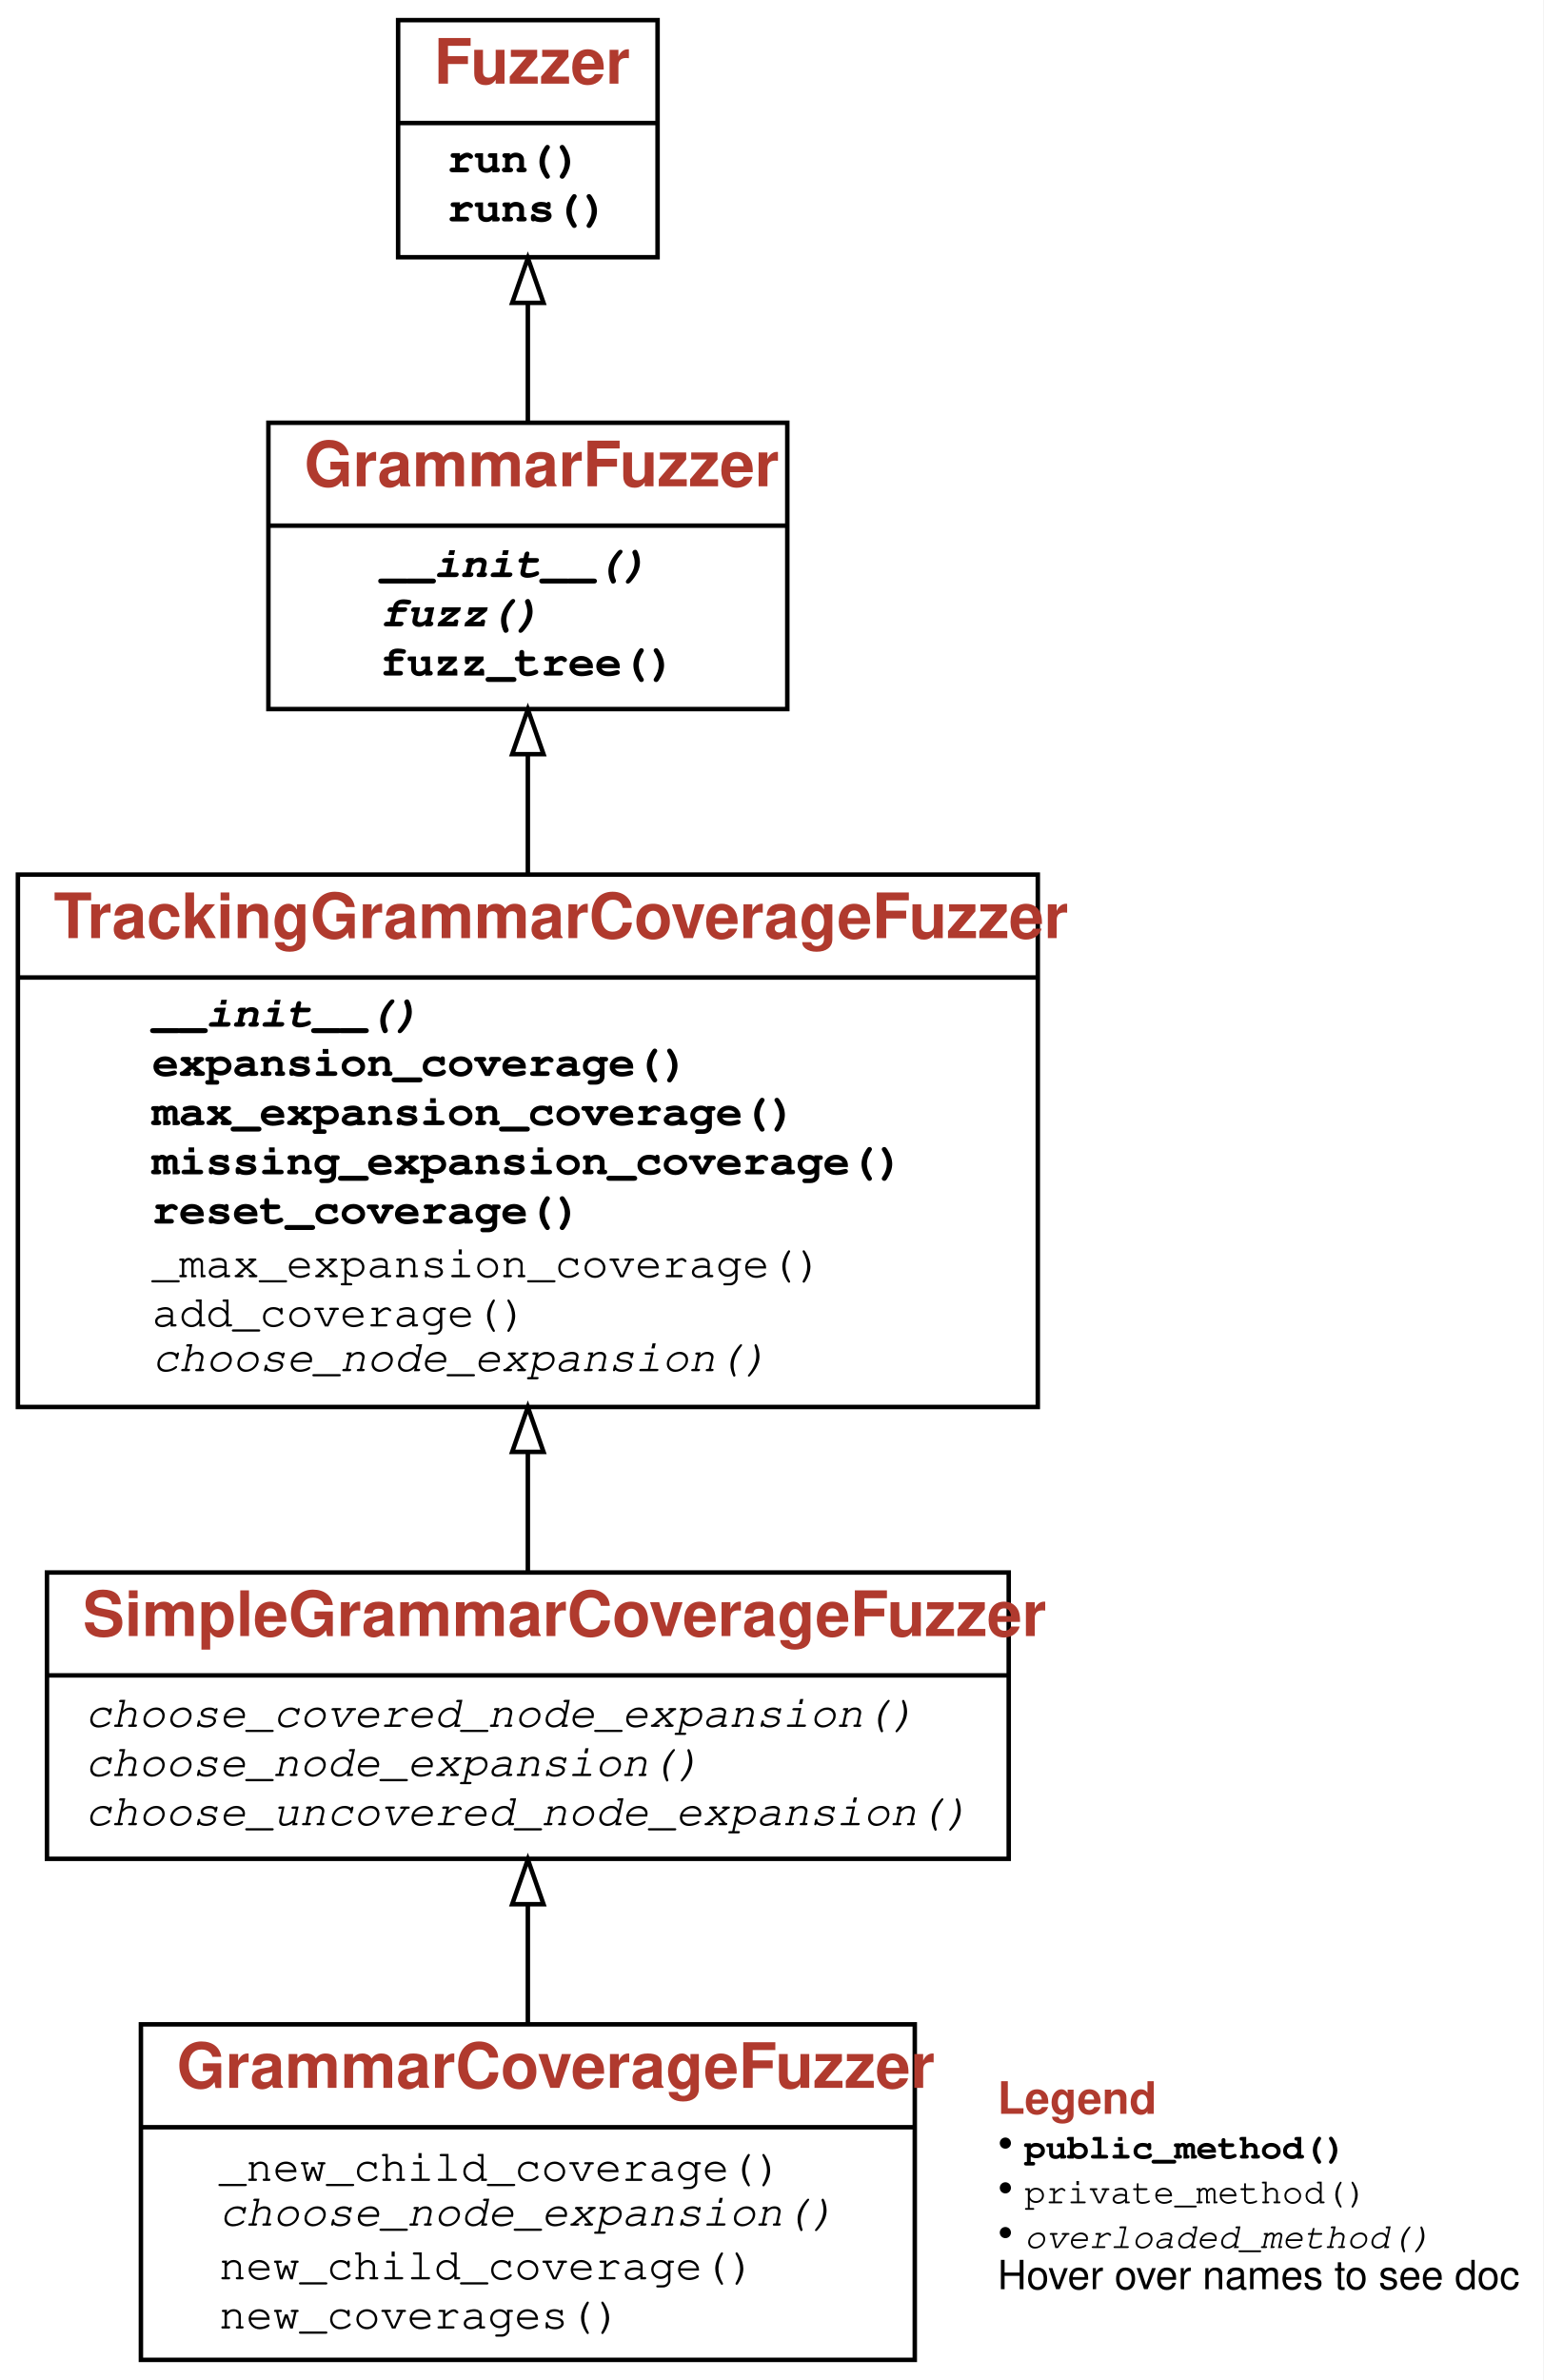
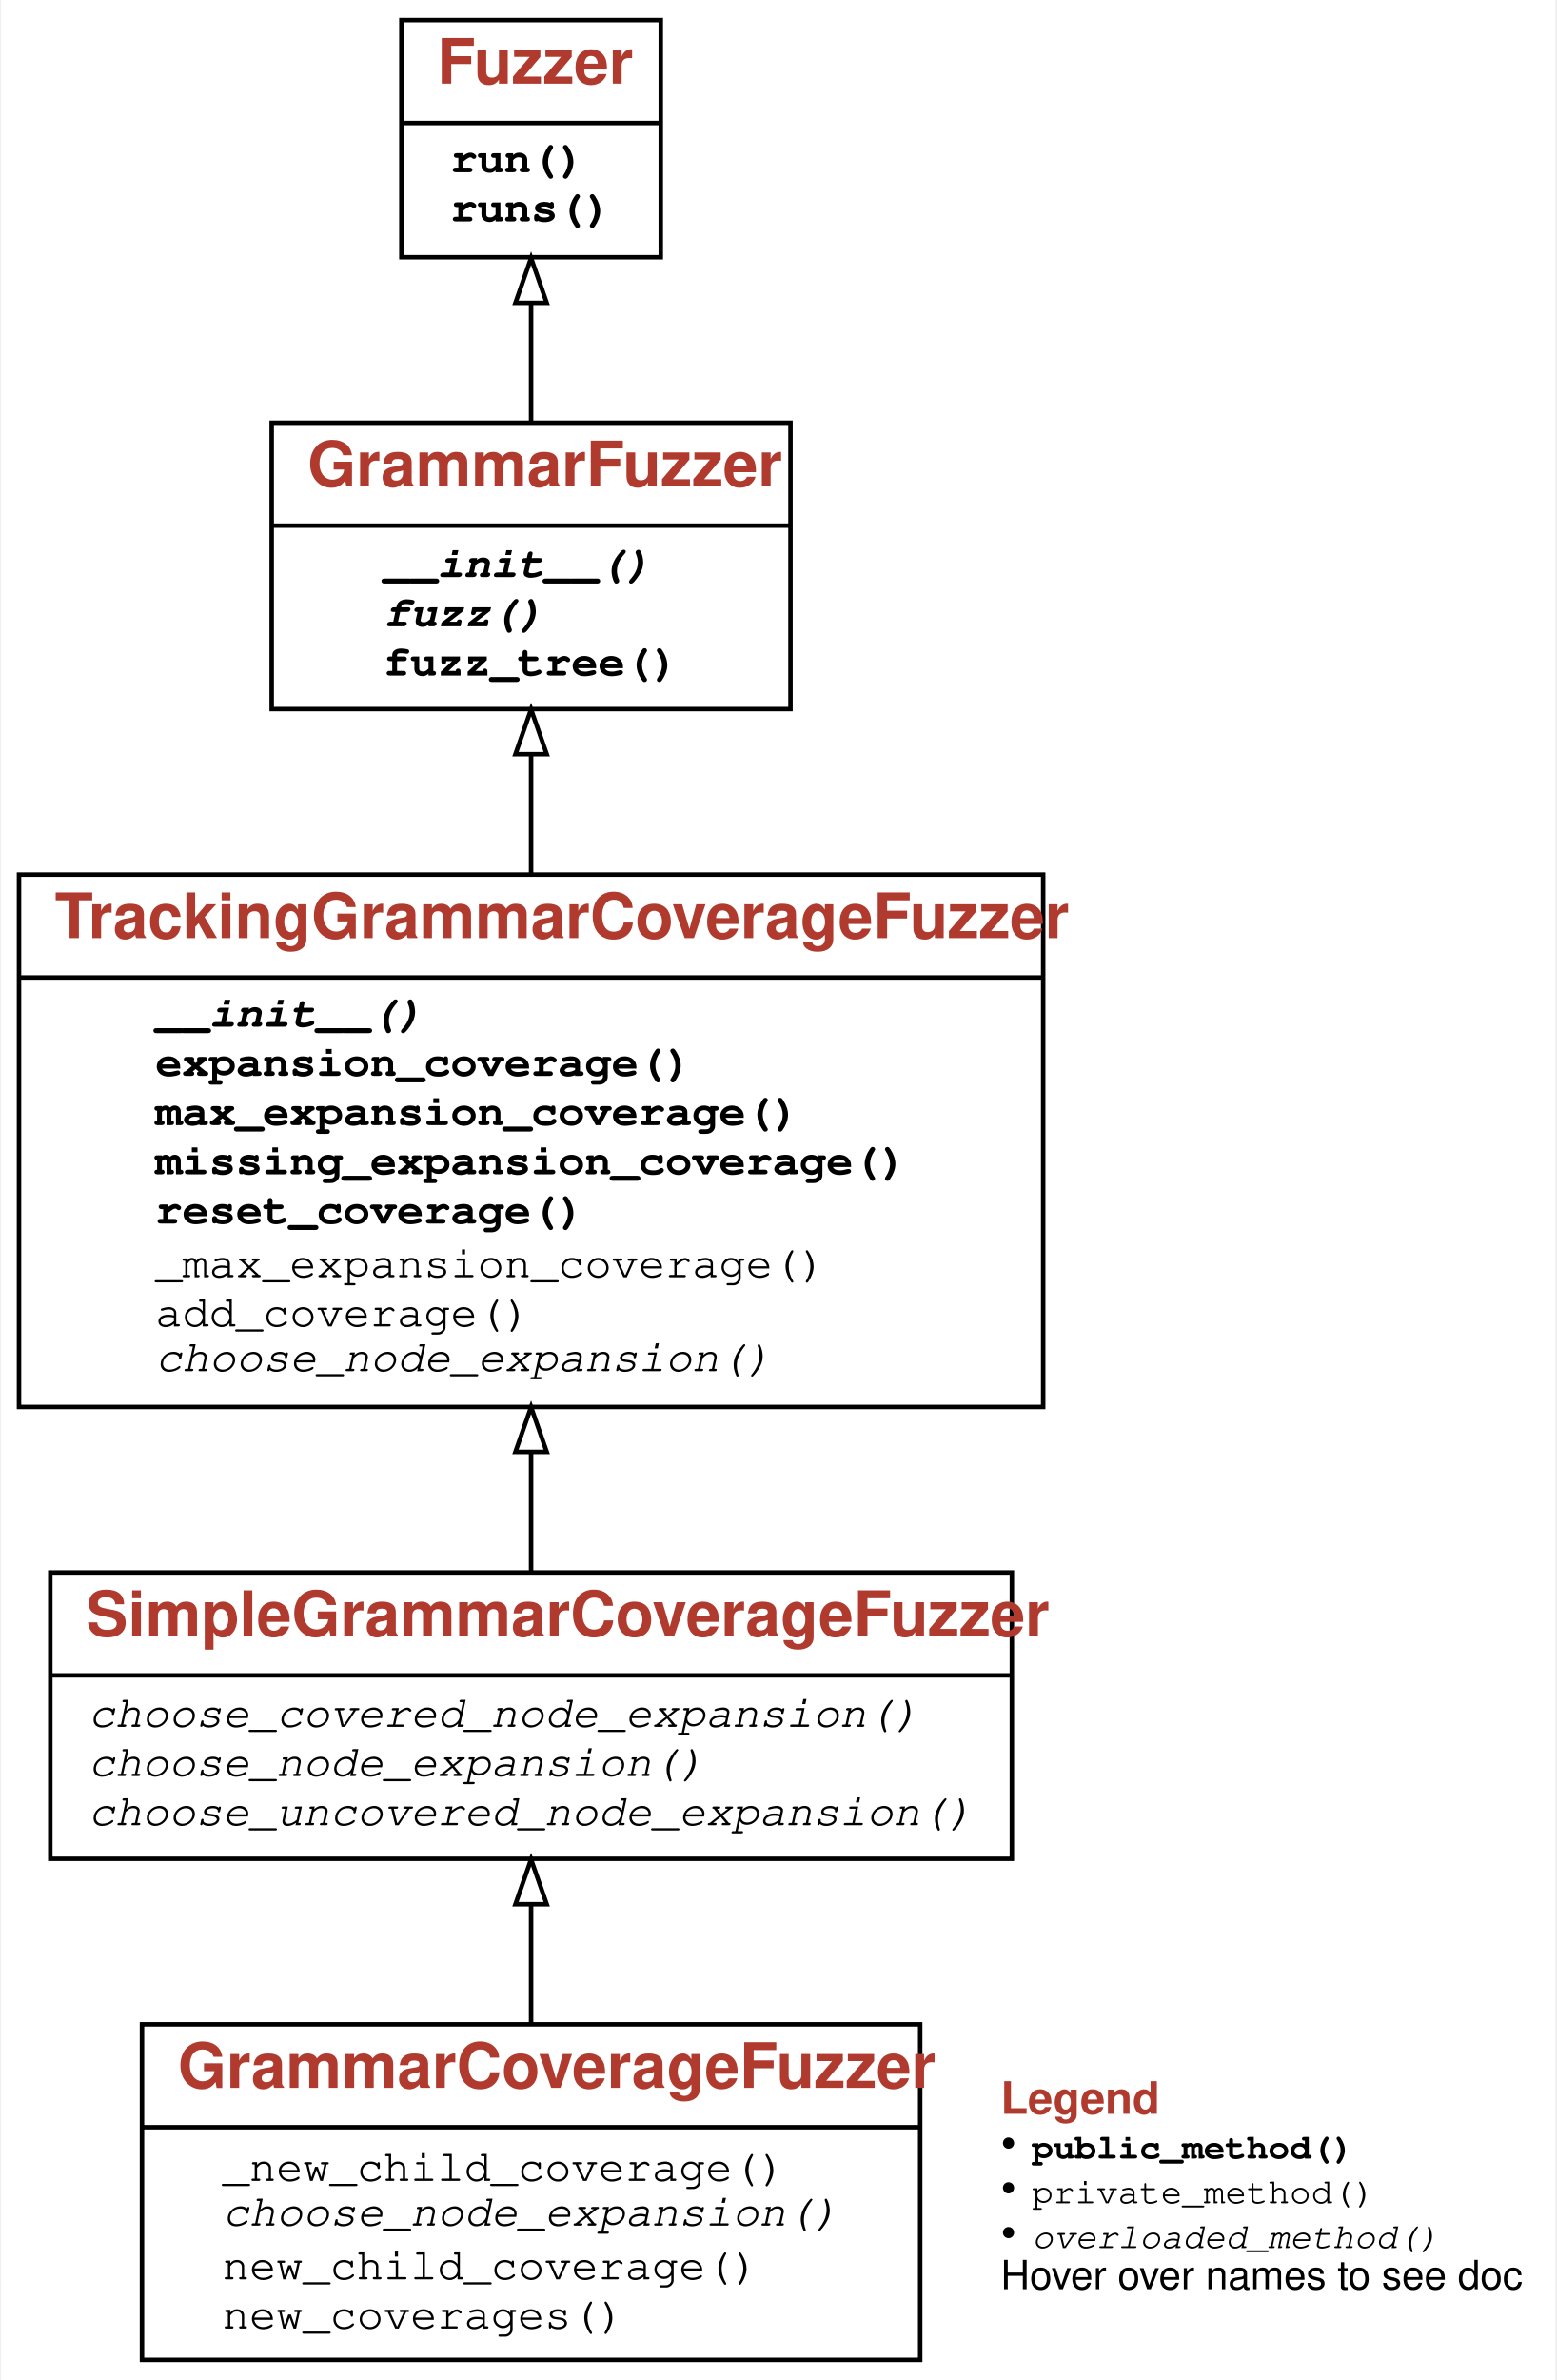
- <svg xmlns="http://www.w3.org/2000/svg" xmlns:xlink="http://www.w3.org/1999/xlink" width="345pt" height="532pt" viewBox="0.00 0.00 345.00 532.00">
+ <svg xmlns="http://www.w3.org/2000/svg" xmlns:xlink="http://www.w3.org/1999/xlink" width="348pt" height="532pt" viewBox="0.00 0.00 347.50 532.00">
  <g id="graph0" class="graph" transform="scale(1 1) rotate(0) translate(4 528)">
    <g id="a_graph0">
      <a xlink:title="GrammarCoverageFuzzer class hierarchy">
-         <polygon fill="white" stroke="transparent" points="-4,4 -4,-528 341,-528 341,4 -4,4" />
+         <polygon fill="white" stroke="transparent" points="-4,4 -4,-528 343.5,-528 343.5,4 -4,4" />
      </a>
    </g>
    <g id="node1" class="node">
      <g id="a_node1">
        <a xlink:href="#" xlink:title="class GrammarCoverageFuzzer:&#10;Produce from grammars, aiming for coverage of all expansions.">
-           <polygon fill="none" stroke="black" points="27.5,-0.5 27.5,-75.5 200.5,-75.5 200.5,-0.5 27.5,-0.5" />
+           <polygon fill="none" stroke="black" points="27.5,-0.5 27.5,-75.5 201.5,-75.5 201.5,-0.5 27.5,-0.5" />
          <text text-anchor="start" x="35.5" y="-61.3" font-family="Patua One, Helvetica, sans-serif" font-weight="bold" font-size="14.00" fill="#b03a2e">GrammarCoverageFuzzer</text>
-           <polyline fill="none" stroke="black" points="27.5,-52.5 200.5,-52.5 " />
+           <polyline fill="none" stroke="black" points="27.5,-52.5 201.5,-52.5 " />
          <g id="a_node1_0">
            <a xlink:href="#" xlink:title="GrammarCoverageFuzzer">
              <g id="a_node1_1">
                <a xlink:href="#" xlink:title="_new_child_coverage(self, children: List[DerivationTree], max_depth: Union[int, float]) -&gt; Set[str]">
-                   <text text-anchor="start" x="45" y="-40.5" font-family="'Fira Mono', 'Source Code Pro', 'Courier', monospace" font-size="10.00">_new_child_coverage()</text>
+                   <text text-anchor="start" x="45.5" y="-40.5" font-family="'Fira Mono', 'Source Code Pro', 'Courier', monospace" font-size="10.00">_new_child_coverage()</text>
                </a>
              </g>
              <g id="a_node1_2">
                <a xlink:href="#" xlink:title="choose_node_expansion(self, node: DerivationTree, children_alternatives: List[List[DerivationTree]]) -&gt; int:&#10;Choose an expansion of `node` among `children_alternatives`.&#10;Return `n` such that expanding `children_alternatives[n]`&#10;yields the highest additional coverage.">
-                   <text text-anchor="start" x="45" y="-30.5" font-family="'Fira Mono', 'Source Code Pro', 'Courier', monospace" font-style="italic" font-size="10.00">choose_node_expansion()</text>
+                   <text text-anchor="start" x="45.5" y="-30.5" font-family="'Fira Mono', 'Source Code Pro', 'Courier', monospace" font-style="italic" font-size="10.00">choose_node_expansion()</text>
                </a>
              </g>
              <g id="a_node1_3">
                <a xlink:href="#" xlink:title="new_child_coverage(self, symbol: str, children: List[DerivationTree], max_depth: Union[int, float] = inf) -&gt; Set[str]:&#10;Return new coverage that would be obtained&#10;by expanding (`symbol`, `children`)">
-                   <text text-anchor="start" x="45" y="-18.5" font-family="'Fira Mono', 'Source Code Pro', 'Courier', monospace" font-size="10.00">new_child_coverage()</text>
+                   <text text-anchor="start" x="45.5" y="-18.5" font-family="'Fira Mono', 'Source Code Pro', 'Courier', monospace" font-size="10.00">new_child_coverage()</text>
                </a>
              </g>
              <g id="a_node1_4">
                <a xlink:href="#" xlink:title="new_coverages(self, node: DerivationTree, children_alternatives: List[List[DerivationTree]]) -&gt; Optional[List[Set[str]]]:&#10;Return coverage to be obtained for each child at minimum depth">
-                   <text text-anchor="start" x="45" y="-7.5" font-family="'Fira Mono', 'Source Code Pro', 'Courier', monospace" font-size="10.00">new_coverages()</text>
+                   <text text-anchor="start" x="45.5" y="-7.5" font-family="'Fira Mono', 'Source Code Pro', 'Courier', monospace" font-size="10.00">new_coverages()</text>
                </a>
              </g>
            </a>
          </g>
        </a>
      </g>
    </g>
    <g id="node2" class="node">
      <g id="a_node2">
        <a xlink:href="#" xlink:title="class SimpleGrammarCoverageFuzzer:&#10;When choosing expansions, prefer expansions not covered.">
-           <polygon fill="none" stroke="black" points="6.5,-112.5 6.5,-176.5 221.5,-176.5 221.5,-112.5 6.5,-112.5" />
-           <text text-anchor="start" x="14.5" y="-162.3" font-family="Patua One, Helvetica, sans-serif" font-weight="bold" font-size="14.00" fill="#b03a2e">SimpleGrammarCoverageFuzzer</text>
-           <polyline fill="none" stroke="black" points="6.5,-153.5 221.5,-153.5 " />
+           <polygon fill="none" stroke="black" points="7,-112.5 7,-176.5 222,-176.5 222,-112.5 7,-112.5" />
+           <text text-anchor="start" x="15" y="-162.3" font-family="Patua One, Helvetica, sans-serif" font-weight="bold" font-size="14.00" fill="#b03a2e">SimpleGrammarCoverageFuzzer</text>
+           <polyline fill="none" stroke="black" points="7,-153.5 222,-153.5 " />
          <g id="a_node2_5">
            <a xlink:href="#" xlink:title="SimpleGrammarCoverageFuzzer">
              <g id="a_node2_6">
                <a xlink:href="#" xlink:title="choose_covered_node_expansion(self, node: DerivationTree, children_alternatives: List[List[DerivationTree]]) -&gt; int:&#10;Return index of expansion in _covered_ `children_alternatives`&#10;to be selected.&#10;To be overloaded in subclasses.">
-                   <text text-anchor="start" x="15" y="-142" font-family="'Fira Mono', 'Source Code Pro', 'Courier', monospace" font-style="italic" font-size="10.00">choose_covered_node_expansion()</text>
+                   <text text-anchor="start" x="15.5" y="-142" font-family="'Fira Mono', 'Source Code Pro', 'Courier', monospace" font-style="italic" font-size="10.00">choose_covered_node_expansion()</text>
                </a>
              </g>
              <g id="a_node2_7">
                <a xlink:href="#" xlink:title="choose_node_expansion(self, node: DerivationTree, children_alternatives: List[List[DerivationTree]]) -&gt; int:&#10;Return index of expansion in `children_alternatives` to be selected.&#10;Picks uncovered expansions, if any.">
-                   <text text-anchor="start" x="15" y="-131" font-family="'Fira Mono', 'Source Code Pro', 'Courier', monospace" font-style="italic" font-size="10.00">choose_node_expansion()</text>
+                   <text text-anchor="start" x="15.5" y="-131" font-family="'Fira Mono', 'Source Code Pro', 'Courier', monospace" font-style="italic" font-size="10.00">choose_node_expansion()</text>
                </a>
              </g>
              <g id="a_node2_8">
                <a xlink:href="#" xlink:title="choose_uncovered_node_expansion(self, node: DerivationTree, children_alternatives: List[List[DerivationTree]]) -&gt; int:&#10;Return index of expansion in _uncovered_ `children_alternatives`&#10;to be selected.&#10;To be overloaded in subclasses.">
-                   <text text-anchor="start" x="15" y="-120" font-family="'Fira Mono', 'Source Code Pro', 'Courier', monospace" font-style="italic" font-size="10.00">choose_uncovered_node_expansion()</text>
+                   <text text-anchor="start" x="15.5" y="-120" font-family="'Fira Mono', 'Source Code Pro', 'Courier', monospace" font-style="italic" font-size="10.00">choose_uncovered_node_expansion()</text>
                </a>
              </g>
            </a>
          </g>
        </a>
      </g>
    </g>
    <g id="edge1" class="edge">
-       <path fill="none" stroke="black" d="M114,-75.55C114,-84.18 114,-93.44 114,-102.26" />
-       <polygon fill="none" stroke="black" points="110.5,-102.35 114,-112.35 117.5,-102.35 110.5,-102.35" />
+       <path fill="none" stroke="black" d="M114.5,-75.55C114.5,-84.18 114.5,-93.44 114.5,-102.26" />
+       <polygon fill="none" stroke="black" points="111,-102.35 114.5,-112.35 118,-102.35 111,-102.35" />
    </g>
    <g id="node3" class="node">
      <g id="a_node3">
        <a xlink:href="#" xlink:title="class TrackingGrammarCoverageFuzzer:&#10;Track grammar coverage during production">
-           <polygon fill="none" stroke="black" points="0,-213.5 0,-332.5 228,-332.5 228,-213.5 0,-213.5" />
+           <polygon fill="none" stroke="black" points="0,-213.5 0,-332.5 229,-332.5 229,-213.5 0,-213.5" />
          <text text-anchor="start" x="8" y="-318.3" font-family="Patua One, Helvetica, sans-serif" font-weight="bold" font-size="14.00" fill="#b03a2e">TrackingGrammarCoverageFuzzer</text>
-           <polyline fill="none" stroke="black" points="0,-309.5 228,-309.5 " />
+           <polyline fill="none" stroke="black" points="0,-309.5 229,-309.5 " />
          <g id="a_node3_9">
            <a xlink:href="#" xlink:title="TrackingGrammarCoverageFuzzer">
              <g id="a_node3_10">
                <a xlink:href="#" xlink:title="__init__(self, *args, **kwargs) -&gt; None:&#10;Produce strings from `grammar`, starting with `start_symbol`.&#10;If `min_nonterminals` or `max_nonterminals` is given, use them as limits&#10;for the number of nonterminals produced.&#10;If `disp` is set, display the intermediate derivation trees.&#10;If `log` is set, show intermediate steps as text on standard output.">
-                   <text text-anchor="start" x="30" y="-298.5" font-family="'Fira Mono', 'Source Code Pro', 'Courier', monospace" font-weight="bold" font-style="italic" font-size="10.00">__init__()</text>
+                   <text text-anchor="start" x="30.5" y="-298.5" font-family="'Fira Mono', 'Source Code Pro', 'Courier', monospace" font-weight="bold" font-style="italic" font-size="10.00">__init__()</text>
                </a>
              </g>
              <g id="a_node3_11">
                <a xlink:href="#" xlink:title="expansion_coverage(self) -&gt; Set[str]:&#10;Return the set of covered expansions as strings SYMBOL -&gt; EXPANSION">
-                   <text text-anchor="start" x="30" y="-287.5" font-family="'Fira Mono', 'Source Code Pro', 'Courier', monospace" font-weight="bold" font-size="10.00">expansion_coverage()</text>
+                   <text text-anchor="start" x="30.5" y="-287.5" font-family="'Fira Mono', 'Source Code Pro', 'Courier', monospace" font-weight="bold" font-size="10.00">expansion_coverage()</text>
                </a>
              </g>
              <g id="a_node3_12">
                <a xlink:href="#" xlink:title="max_expansion_coverage(self, symbol: Optional[str] = None, max_depth: Union[int, float] = inf) -&gt; Set[str]:&#10;Return set of all expansions in a grammar&#10;starting with `symbol` (default: start symbol).&#10;If `max_depth` is given, expand only to that depth.">
-                   <text text-anchor="start" x="30" y="-276.5" font-family="'Fira Mono', 'Source Code Pro', 'Courier', monospace" font-weight="bold" font-size="10.00">max_expansion_coverage()</text>
+                   <text text-anchor="start" x="30.5" y="-276.5" font-family="'Fira Mono', 'Source Code Pro', 'Courier', monospace" font-weight="bold" font-size="10.00">max_expansion_coverage()</text>
                </a>
              </g>
              <g id="a_node3_13">
                <a xlink:href="#" xlink:title="missing_expansion_coverage(self) -&gt; Set[str]:&#10;Return expansions not covered yet">
-                   <text text-anchor="start" x="30" y="-265.5" font-family="'Fira Mono', 'Source Code Pro', 'Courier', monospace" font-weight="bold" font-size="10.00">missing_expansion_coverage()</text>
+                   <text text-anchor="start" x="30.5" y="-265.5" font-family="'Fira Mono', 'Source Code Pro', 'Courier', monospace" font-weight="bold" font-size="10.00">missing_expansion_coverage()</text>
                </a>
              </g>
              <g id="a_node3_14">
                <a xlink:href="#" xlink:title="reset_coverage(self) -&gt; None:&#10;Clear coverage info tracked so far">
-                   <text text-anchor="start" x="30" y="-254.5" font-family="'Fira Mono', 'Source Code Pro', 'Courier', monospace" font-weight="bold" font-size="10.00">reset_coverage()</text>
+                   <text text-anchor="start" x="30.5" y="-254.5" font-family="'Fira Mono', 'Source Code Pro', 'Courier', monospace" font-weight="bold" font-size="10.00">reset_coverage()</text>
                </a>
              </g>
              <g id="a_node3_15">
                <a xlink:href="#" xlink:title="_max_expansion_coverage(self, symbol: str, max_depth: Union[int, float]) -&gt; Set[str]">
-                   <text text-anchor="start" x="30" y="-242.5" font-family="'Fira Mono', 'Source Code Pro', 'Courier', monospace" font-size="10.00">_max_expansion_coverage()</text>
+                   <text text-anchor="start" x="30.5" y="-242.5" font-family="'Fira Mono', 'Source Code Pro', 'Courier', monospace" font-size="10.00">_max_expansion_coverage()</text>
                </a>
              </g>
              <g id="a_node3_16">
                <a xlink:href="#" xlink:title="add_coverage(self, symbol: str, new_child: Union[str, Tuple[str, Dict[str, Any]], List[DerivationTree]]) -&gt; None">
-                   <text text-anchor="start" x="30" y="-231.5" font-family="'Fira Mono', 'Source Code Pro', 'Courier', monospace" font-size="10.00">add_coverage()</text>
+                   <text text-anchor="start" x="30.5" y="-231.5" font-family="'Fira Mono', 'Source Code Pro', 'Courier', monospace" font-size="10.00">add_coverage()</text>
                </a>
              </g>
              <g id="a_node3_17">
                <a xlink:href="#" xlink:title="choose_node_expansion(self, node: DerivationTree, children_alternatives: List[List[DerivationTree]]) -&gt; int:&#10;Return index of expansion in `children_alternatives` to be selected.&#10;'children_alternatives`: a list of possible children for `node`.&#10;Defaults to random. To be overloaded in subclasses.">
-                   <text text-anchor="start" x="30" y="-221.5" font-family="'Fira Mono', 'Source Code Pro', 'Courier', monospace" font-style="italic" font-size="10.00">choose_node_expansion()</text>
+                   <text text-anchor="start" x="30.5" y="-221.5" font-family="'Fira Mono', 'Source Code Pro', 'Courier', monospace" font-style="italic" font-size="10.00">choose_node_expansion()</text>
                </a>
              </g>
            </a>
          </g>
        </a>
      </g>
    </g>
    <g id="edge2" class="edge">
-       <path fill="none" stroke="black" d="M114,-176.77C114,-184.94 114,-194.07 114,-203.36" />
-       <polygon fill="none" stroke="black" points="110.5,-203.46 114,-213.46 117.5,-203.46 110.5,-203.46" />
+       <path fill="none" stroke="black" d="M114.5,-176.77C114.5,-184.94 114.5,-194.07 114.5,-203.36" />
+       <polygon fill="none" stroke="black" points="111,-203.46 114.5,-213.46 118,-203.46 111,-203.46" />
    </g>
    <g id="node4" class="node">
      <g id="a_node4">
        <a xlink:href="GrammarFuzzer.ipynb" xlink:title="class GrammarFuzzer:&#10;Produce strings from grammars efficiently, using derivation trees.">
-           <polygon fill="none" stroke="black" points="56,-369.5 56,-433.5 172,-433.5 172,-369.5 56,-369.5" />
-           <text text-anchor="start" x="64" y="-419.3" font-family="Patua One, Helvetica, sans-serif" font-weight="bold" font-size="14.00" fill="#b03a2e">GrammarFuzzer</text>
-           <polyline fill="none" stroke="black" points="56,-410.5 172,-410.5 " />
+           <polygon fill="none" stroke="black" points="56.5,-369.5 56.5,-433.5 172.5,-433.5 172.5,-369.5 56.5,-369.5" />
+           <text text-anchor="start" x="64.5" y="-419.3" font-family="Patua One, Helvetica, sans-serif" font-weight="bold" font-size="14.00" fill="#b03a2e">GrammarFuzzer</text>
+           <polyline fill="none" stroke="black" points="56.5,-410.5 172.5,-410.5 " />
          <g id="a_node4_18">
            <a xlink:href="#" xlink:title="GrammarFuzzer">
              <g id="a_node4_19">
                <a xlink:href="GrammarFuzzer.ipynb" xlink:title="__init__(self, grammar: Dict[str, List[Expansion]], start_symbol: str = '&lt;start&gt;', min_nonterminals: int = 0, max_nonterminals: int = 10, disp: bool = False, log: Union[bool, int] = False) -&gt; None:&#10;Produce strings from `grammar`, starting with `start_symbol`.&#10;If `min_nonterminals` or `max_nonterminals` is given, use them as limits&#10;for the number of nonterminals produced.&#10;If `disp` is set, display the intermediate derivation trees.&#10;If `log` is set, show intermediate steps as text on standard output.">
-                   <text text-anchor="start" x="81" y="-399" font-family="'Fira Mono', 'Source Code Pro', 'Courier', monospace" font-weight="bold" font-style="italic" font-size="10.00">__init__()</text>
+                   <text text-anchor="start" x="81.5" y="-399" font-family="'Fira Mono', 'Source Code Pro', 'Courier', monospace" font-weight="bold" font-style="italic" font-size="10.00">__init__()</text>
                </a>
              </g>
              <g id="a_node4_20">
                <a xlink:href="GrammarFuzzer.ipynb" xlink:title="fuzz(self) -&gt; str:&#10;Produce a string from the grammar.">
-                   <text text-anchor="start" x="81" y="-388" font-family="'Fira Mono', 'Source Code Pro', 'Courier', monospace" font-weight="bold" font-style="italic" font-size="10.00">fuzz()</text>
+                   <text text-anchor="start" x="81.5" y="-388" font-family="'Fira Mono', 'Source Code Pro', 'Courier', monospace" font-weight="bold" font-style="italic" font-size="10.00">fuzz()</text>
                </a>
              </g>
              <g id="a_node4_21">
                <a xlink:href="GrammarFuzzer.ipynb" xlink:title="fuzz_tree(self) -&gt; DerivationTree:&#10;Produce a derivation tree from the grammar.">
-                   <text text-anchor="start" x="81" y="-377" font-family="'Fira Mono', 'Source Code Pro', 'Courier', monospace" font-weight="bold" font-size="10.00">fuzz_tree()</text>
+                   <text text-anchor="start" x="81.5" y="-377" font-family="'Fira Mono', 'Source Code Pro', 'Courier', monospace" font-weight="bold" font-size="10.00">fuzz_tree()</text>
                </a>
              </g>
            </a>
          </g>
        </a>
      </g>
    </g>
    <g id="edge3" class="edge">
-       <path fill="none" stroke="black" d="M114,-332.81C114,-341.8 114,-350.91 114,-359.41" />
-       <polygon fill="none" stroke="black" points="110.5,-359.42 114,-369.42 117.5,-359.42 110.5,-359.42" />
+       <path fill="none" stroke="black" d="M114.5,-332.81C114.5,-341.8 114.5,-350.91 114.5,-359.41" />
+       <polygon fill="none" stroke="black" points="111,-359.42 114.5,-369.42 118,-359.42 111,-359.42" />
    </g>
    <g id="node5" class="node">
      <g id="a_node5">
        <a xlink:href="Fuzzer.ipynb" xlink:title="class Fuzzer:&#10;Base class for fuzzers.">
-           <polygon fill="none" stroke="black" points="85,-470.5 85,-523.5 143,-523.5 143,-470.5 85,-470.5" />
-           <text text-anchor="start" x="93" y="-509.3" font-family="Patua One, Helvetica, sans-serif" font-weight="bold" font-size="14.00" fill="#b03a2e">Fuzzer</text>
-           <polyline fill="none" stroke="black" points="85,-500.5 143,-500.5 " />
+           <polygon fill="none" stroke="black" points="85.5,-470.5 85.5,-523.5 143.5,-523.5 143.5,-470.5 85.5,-470.5" />
+           <text text-anchor="start" x="93.5" y="-509.3" font-family="Patua One, Helvetica, sans-serif" font-weight="bold" font-size="14.00" fill="#b03a2e">Fuzzer</text>
+           <polyline fill="none" stroke="black" points="85.5,-500.5 143.5,-500.5 " />
          <g id="a_node5_22">
            <a xlink:href="#" xlink:title="Fuzzer">
              <g id="a_node5_23">
-                 <a xlink:href="Fuzzer.ipynb" xlink:title="run(self, runner: Fuzzer.Runner = &lt;Fuzzer.Runner object at 0x109075760&gt;) -&gt; Tuple[subprocess.CompletedProcess, str]:&#10;Run `runner` with fuzz input">
-                   <text text-anchor="start" x="96" y="-489.5" font-family="'Fira Mono', 'Source Code Pro', 'Courier', monospace" font-weight="bold" font-size="10.00">run()</text>
+                 <a xlink:href="Fuzzer.ipynb" xlink:title="run(self, runner: Fuzzer.Runner = &lt;Fuzzer.Runner object at 0x104895d90&gt;) -&gt; Tuple[subprocess.CompletedProcess, str]:&#10;Run `runner` with fuzz input">
+                   <text text-anchor="start" x="96.5" y="-489.5" font-family="'Fira Mono', 'Source Code Pro', 'Courier', monospace" font-weight="bold" font-size="10.00">run()</text>
                </a>
              </g>
              <g id="a_node5_24">
-                 <a xlink:href="Fuzzer.ipynb" xlink:title="runs(self, runner: Fuzzer.Runner = &lt;Fuzzer.PrintRunner object at 0x109075b20&gt;, trials: int = 10) -&gt; List[Tuple[subprocess.CompletedProcess, str]]:&#10;Run `runner` with fuzz input, `trials` times">
-                   <text text-anchor="start" x="96" y="-478.5" font-family="'Fira Mono', 'Source Code Pro', 'Courier', monospace" font-weight="bold" font-size="10.00">runs()</text>
+                 <a xlink:href="Fuzzer.ipynb" xlink:title="runs(self, runner: Fuzzer.Runner = &lt;Fuzzer.PrintRunner object at 0x104895820&gt;, trials: int = 10) -&gt; List[Tuple[subprocess.CompletedProcess, str]]:&#10;Run `runner` with fuzz input, `trials` times">
+                   <text text-anchor="start" x="96.5" y="-478.5" font-family="'Fira Mono', 'Source Code Pro', 'Courier', monospace" font-weight="bold" font-size="10.00">runs()</text>
                </a>
              </g>
            </a>
          </g>
        </a>
      </g>
    </g>
    <g id="edge4" class="edge">
-       <path fill="none" stroke="black" d="M114,-433.63C114,-442.09 114,-451.32 114,-460.03" />
-       <polygon fill="none" stroke="black" points="110.5,-460.3 114,-470.3 117.5,-460.3 110.5,-460.3" />
+       <path fill="none" stroke="black" d="M114.5,-433.63C114.5,-442.09 114.5,-451.32 114.5,-460.03" />
+       <polygon fill="none" stroke="black" points="111,-460.3 114.5,-470.3 118,-460.3 111,-460.3" />
    </g>
    <g id="node6" class="node">
-       <text text-anchor="start" x="219" y="-55.5" font-family="Patua One, Helvetica, sans-serif" font-weight="bold" font-size="10.00" fill="#b03a2e">Legend</text>
-       <text text-anchor="start" x="219" y="-45.5" font-family="Patua One, Helvetica, sans-serif" font-size="10.00">• </text>
-       <text text-anchor="start" x="225" y="-45.5" font-family="'Fira Mono', 'Source Code Pro', 'Courier', monospace" font-weight="bold" font-size="8.00">public_method()</text>
-       <text text-anchor="start" x="219" y="-35.5" font-family="Patua One, Helvetica, sans-serif" font-size="10.00">• </text>
-       <text text-anchor="start" x="225" y="-35.5" font-family="'Fira Mono', 'Source Code Pro', 'Courier', monospace" font-size="8.00">private_method()</text>
-       <text text-anchor="start" x="219" y="-25.5" font-family="Patua One, Helvetica, sans-serif" font-size="10.00">• </text>
-       <text text-anchor="start" x="225" y="-25.5" font-family="'Fira Mono', 'Source Code Pro', 'Courier', monospace" font-style="italic" font-size="8.00">overloaded_method()</text>
-       <text text-anchor="start" x="219" y="-16.3" font-family="Helvetica,sans-Serif" font-size="9.00">Hover over names to see doc</text>
+       <text text-anchor="start" x="219.5" y="-55.5" font-family="Patua One, Helvetica, sans-serif" font-weight="bold" font-size="10.00" fill="#b03a2e">Legend</text>
+       <text text-anchor="start" x="219.5" y="-45.5" font-family="Patua One, Helvetica, sans-serif" font-size="10.00">• </text>
+       <text text-anchor="start" x="226.5" y="-45.5" font-family="'Fira Mono', 'Source Code Pro', 'Courier', monospace" font-weight="bold" font-size="8.00">public_method()</text>
+       <text text-anchor="start" x="219.5" y="-35.5" font-family="Patua One, Helvetica, sans-serif" font-size="10.00">• </text>
+       <text text-anchor="start" x="226.5" y="-35.5" font-family="'Fira Mono', 'Source Code Pro', 'Courier', monospace" font-size="8.00">private_method()</text>
+       <text text-anchor="start" x="219.5" y="-25.5" font-family="Patua One, Helvetica, sans-serif" font-size="10.00">• </text>
+       <text text-anchor="start" x="226.5" y="-25.5" font-family="'Fira Mono', 'Source Code Pro', 'Courier', monospace" font-style="italic" font-size="8.00">overloaded_method()</text>
+       <text text-anchor="start" x="219.5" y="-16.3" font-family="Helvetica,sans-Serif" font-size="9.00">Hover over names to see doc</text>
    </g>
  </g>
</svg>
